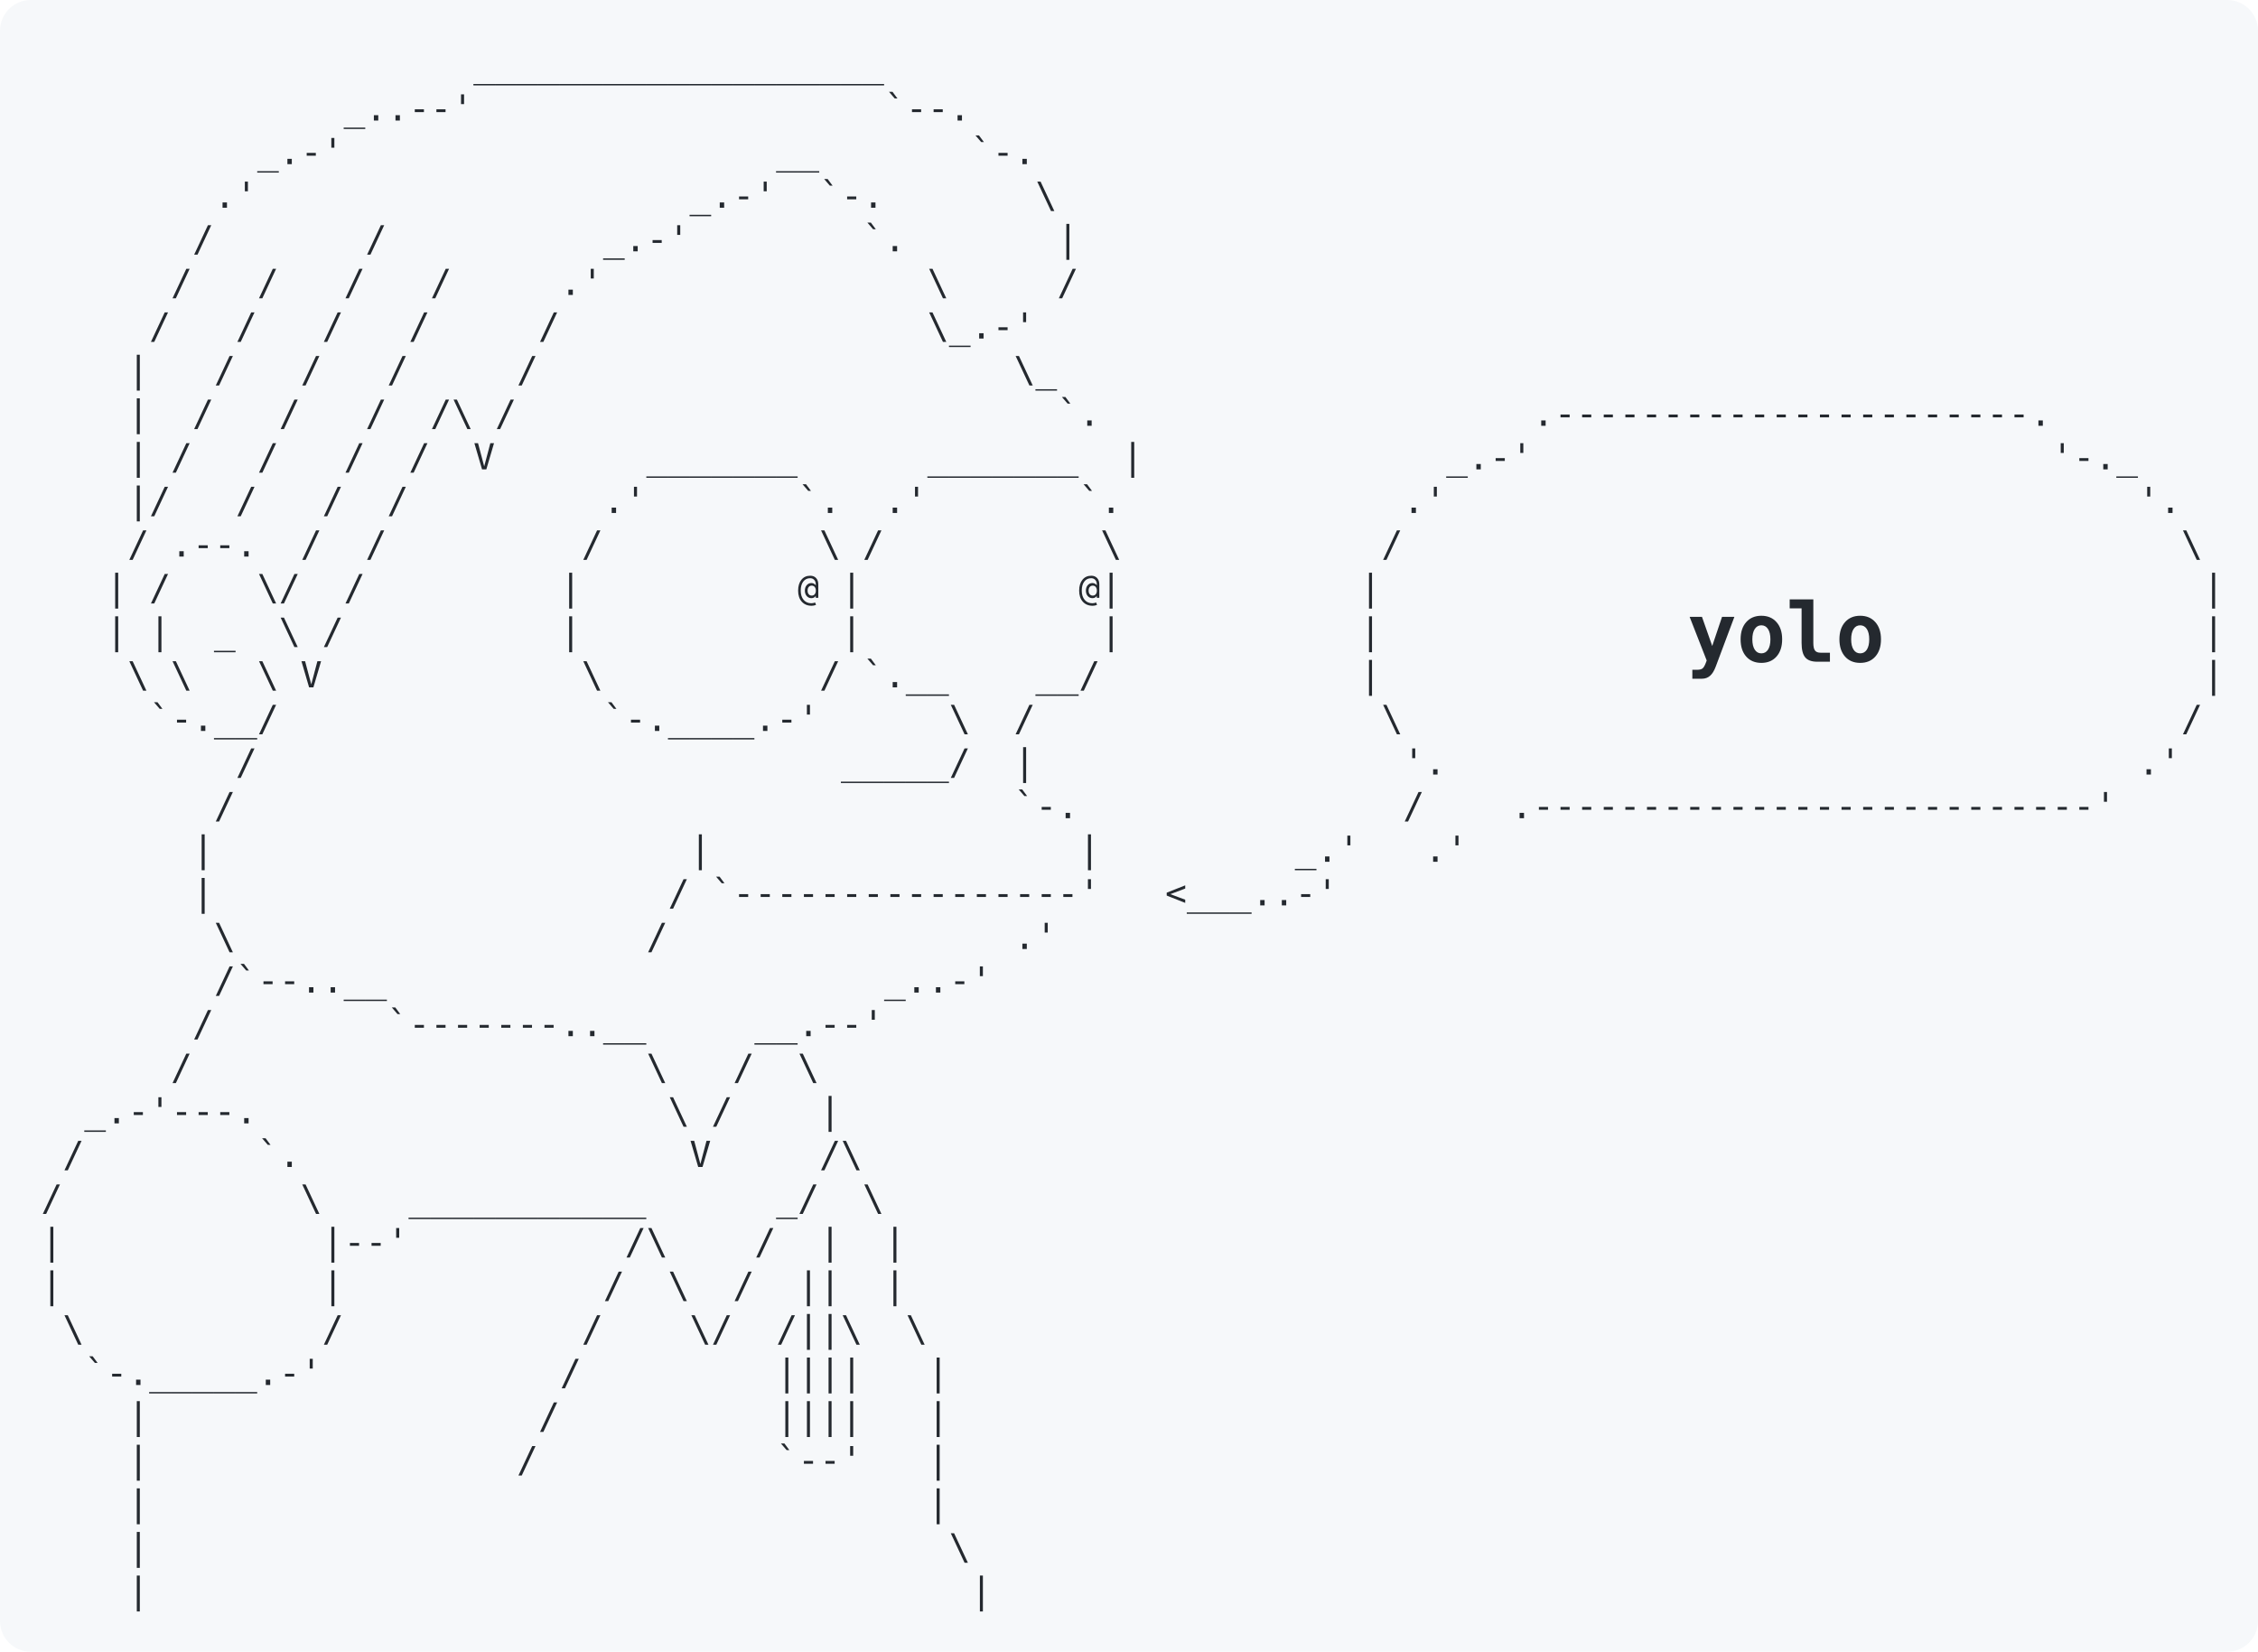
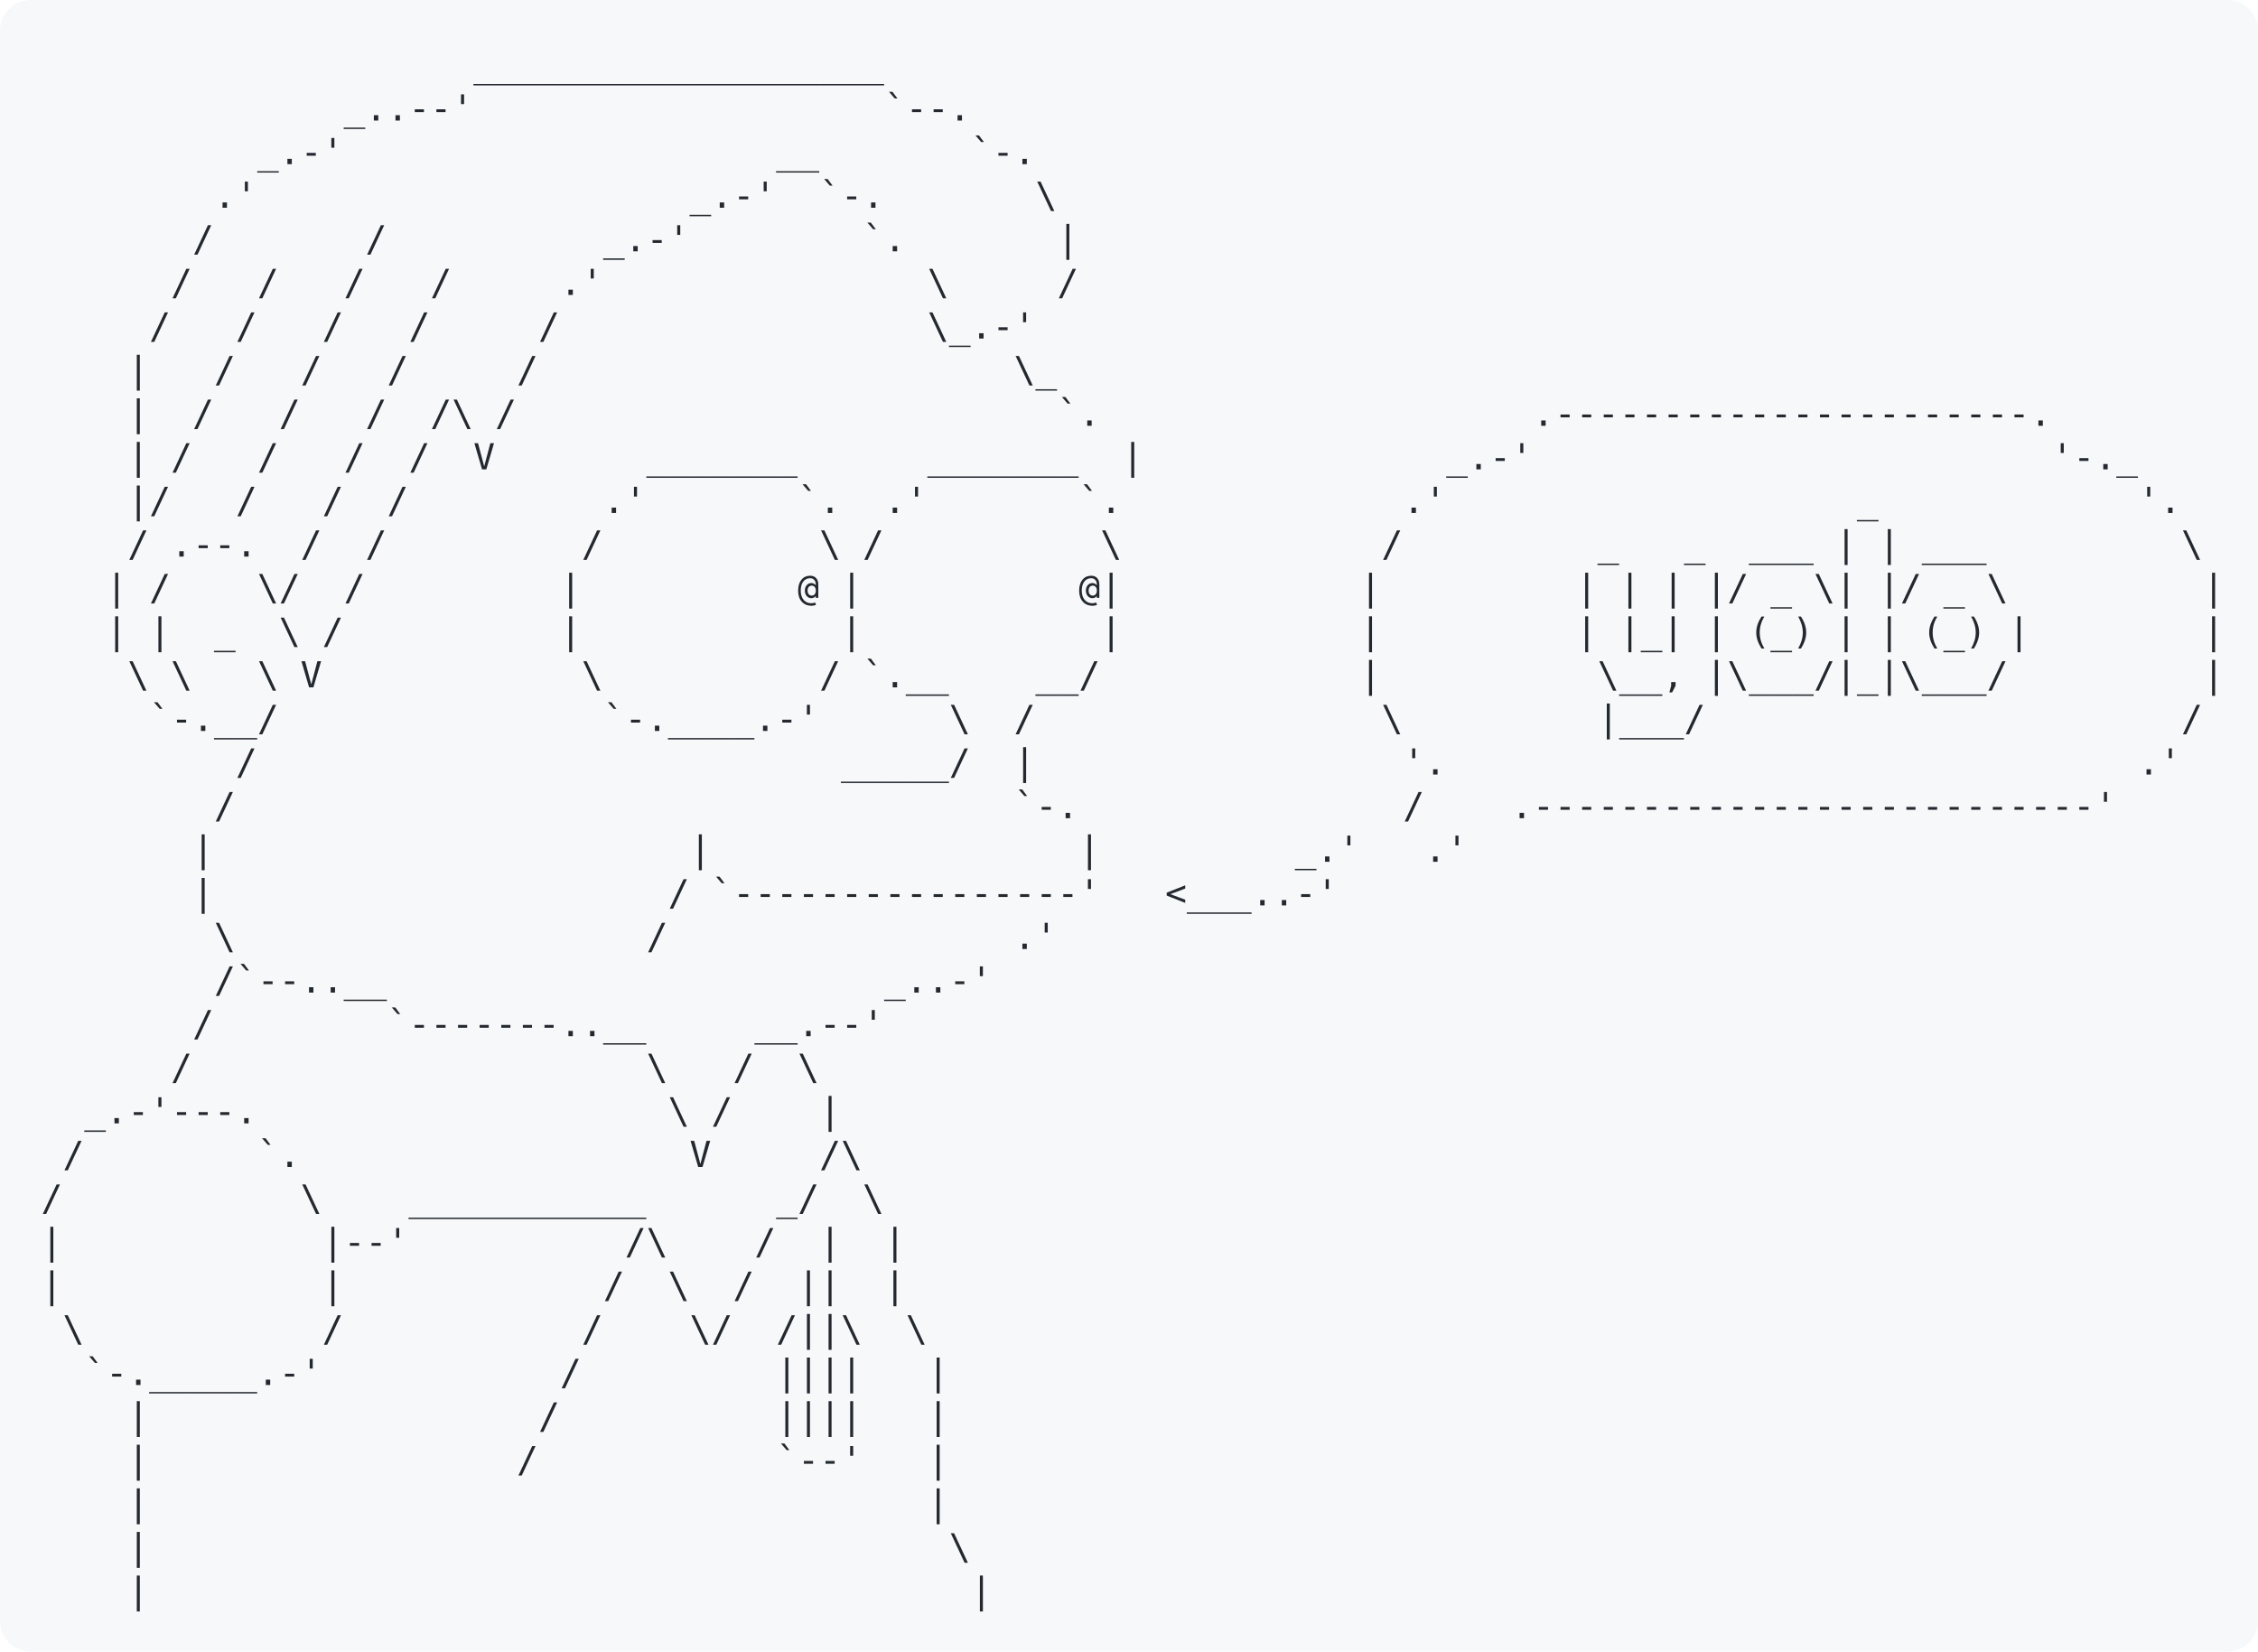
<svg xmlns="http://www.w3.org/2000/svg" width="760" viewBox="0 0 880.4 644" role="img" aria-labelledby="title">
  <rect width="880.4" height="644" rx="12" fill="#f6f8fa" />
  <g fill="#24292f" font-family="Menlo,Consolas,monospace" font-size="14" xml:space="preserve">
    <text x="16" y="30" textLength="327.6" lengthAdjust="spacingAndGlyphs">                    ___________________</text>
    <text x="16" y="47" textLength="361.2" lengthAdjust="spacingAndGlyphs">              _..--'                   `--.</text>
    <text x="16" y="64" textLength="386.4" lengthAdjust="spacingAndGlyphs">          _.-'                    __       `-.</text>
    <text x="16" y="81" textLength="394.8" lengthAdjust="spacingAndGlyphs">        .'                    _.-'  `-.       \</text>
    <text x="16" y="98" textLength="403.2" lengthAdjust="spacingAndGlyphs">       /       /          _.-'        `.       |</text>
    <text x="16" y="115" textLength="403.2" lengthAdjust="spacingAndGlyphs">      /   /   /   /     .'               \     /</text>
    <text x="16" y="132" textLength="386.4" lengthAdjust="spacingAndGlyphs">     /   /   /   /     /                 \_.-'</text>
    <text x="16" y="149" textLength="394.8" lengthAdjust="spacingAndGlyphs">    |   /   /   /     /                      \_</text>
    <text x="16" y="166" textLength="781.2" lengthAdjust="spacingAndGlyphs">    |  /   /   /  /\ /                         `.                    .----------------------.</text>
    <text x="16" y="183" textLength="814.8" lengthAdjust="spacingAndGlyphs">    | /   /   /  /  V       _______      _______  |              _.-'                        '-._</text>
-     <text x="16" y="200" textLength="831.6" lengthAdjust="spacingAndGlyphs">    |/   /   /  /         .'       `.  .'       `.             .'                                '.</text>
-     <text x="16" y="217" textLength="840.0" lengthAdjust="spacingAndGlyphs">    / .--.  /  /         /          \ /          \            /                                    \</text>
-     <text x="16" y="234" textLength="848.4" lengthAdjust="spacingAndGlyphs">   | /    \/  /         |          @ |          @|           |                                      |</text>
-     <text x="16" y="251" textLength="848.4" lengthAdjust="spacingAndGlyphs">   | |  _  \ /          |            |           |           |                                      |</text>
-     <text x="16" y="268" textLength="848.4" lengthAdjust="spacingAndGlyphs">    \ \   \ V            \          / `.__    __/            |                                      |</text>
-     <text x="16" y="285" textLength="840.0" lengthAdjust="spacingAndGlyphs">     `-.__/               `-.____.-'      \  /                \                                    /</text>
+     <text x="16" y="200" textLength="831.6" lengthAdjust="spacingAndGlyphs">    |/   /   /  /         .'       `.  .'       `.             .'                   _            '.</text>
+     <text x="16" y="217" textLength="840.0" lengthAdjust="spacingAndGlyphs">    / .--.  /  /         /          \ /          \            /         _   _  ___ | | ___         \</text>
+     <text x="16" y="234" textLength="848.4" lengthAdjust="spacingAndGlyphs">   | /    \/  /         |          @ |          @|           |         | | | |/ _ \| |/ _ \         |</text>
+     <text x="16" y="251" textLength="848.4" lengthAdjust="spacingAndGlyphs">   | |  _  \ /          |            |           |           |         | |_| | (_) | | (_) |        |</text>
+     <text x="16" y="268" textLength="848.4" lengthAdjust="spacingAndGlyphs">    \ \   \ V            \          / `.__    __/            |          \__, |\___/|_|\___/         |</text>
+     <text x="16" y="285" textLength="840.0" lengthAdjust="spacingAndGlyphs">     `-.__/               `-.____.-'      \  /                \         |___/                      /</text>
    <text x="16" y="302" textLength="831.6" lengthAdjust="spacingAndGlyphs">         /                           _____/  |                 '.                                .'</text>
    <text x="16" y="319" textLength="806.4" lengthAdjust="spacingAndGlyphs">        /                                    `-.               /    .--------------------------'</text>
    <text x="16" y="336" textLength="554.4" lengthAdjust="spacingAndGlyphs">       |                      |                 |         _.'   .'</text>
    <text x="16" y="353" textLength="504.0" lengthAdjust="spacingAndGlyphs">       |                     / `----------------'   &lt;___..-'</text>
    <text x="16" y="370" textLength="394.8" lengthAdjust="spacingAndGlyphs">        \                   /                .'</text>
    <text x="16" y="387" textLength="369.6" lengthAdjust="spacingAndGlyphs">        /`--..__                       _..-'</text>
    <text x="16" y="404" textLength="327.6" lengthAdjust="spacingAndGlyphs">       /        `-------..__     __.--'</text>
    <text x="16" y="421" textLength="302.4" lengthAdjust="spacingAndGlyphs">      /                     \   /  \</text>
    <text x="16" y="438" textLength="310.8" lengthAdjust="spacingAndGlyphs">  _.-'---.                   \ /    |</text>
    <text x="16" y="455" textLength="319.2" lengthAdjust="spacingAndGlyphs"> /        `.                  V     /\</text>
    <text x="16" y="472" textLength="327.6" lengthAdjust="spacingAndGlyphs">/           \    ___________      _/  \</text>
    <text x="16" y="489" textLength="336.0" lengthAdjust="spacingAndGlyphs">|            |--'          /\    /  |  |</text>
    <text x="16" y="506" textLength="336.0" lengthAdjust="spacingAndGlyphs">|            |            /  \  /  ||  |</text>
    <text x="16" y="523" textLength="344.4" lengthAdjust="spacingAndGlyphs"> \           /           /    \/  /||\  \</text>
    <text x="16" y="540" textLength="352.8" lengthAdjust="spacingAndGlyphs">  `-._____.-'           /         ||||   |</text>
    <text x="16" y="557" textLength="352.8" lengthAdjust="spacingAndGlyphs">    |                  /          ||||   |</text>
    <text x="16" y="574" textLength="352.8" lengthAdjust="spacingAndGlyphs">    |                 /           `--'   |</text>
    <text x="16" y="591" textLength="352.8" lengthAdjust="spacingAndGlyphs">    |                                    |</text>
    <text x="16" y="608" textLength="361.2" lengthAdjust="spacingAndGlyphs">    |                                     \</text>
    <text x="16" y="625" textLength="369.6" lengthAdjust="spacingAndGlyphs">    |                                      |</text>
-     <text x="696.4" y="258" text-anchor="middle" font-size="32" font-weight="600">yolo</text>
  </g>
</svg>
